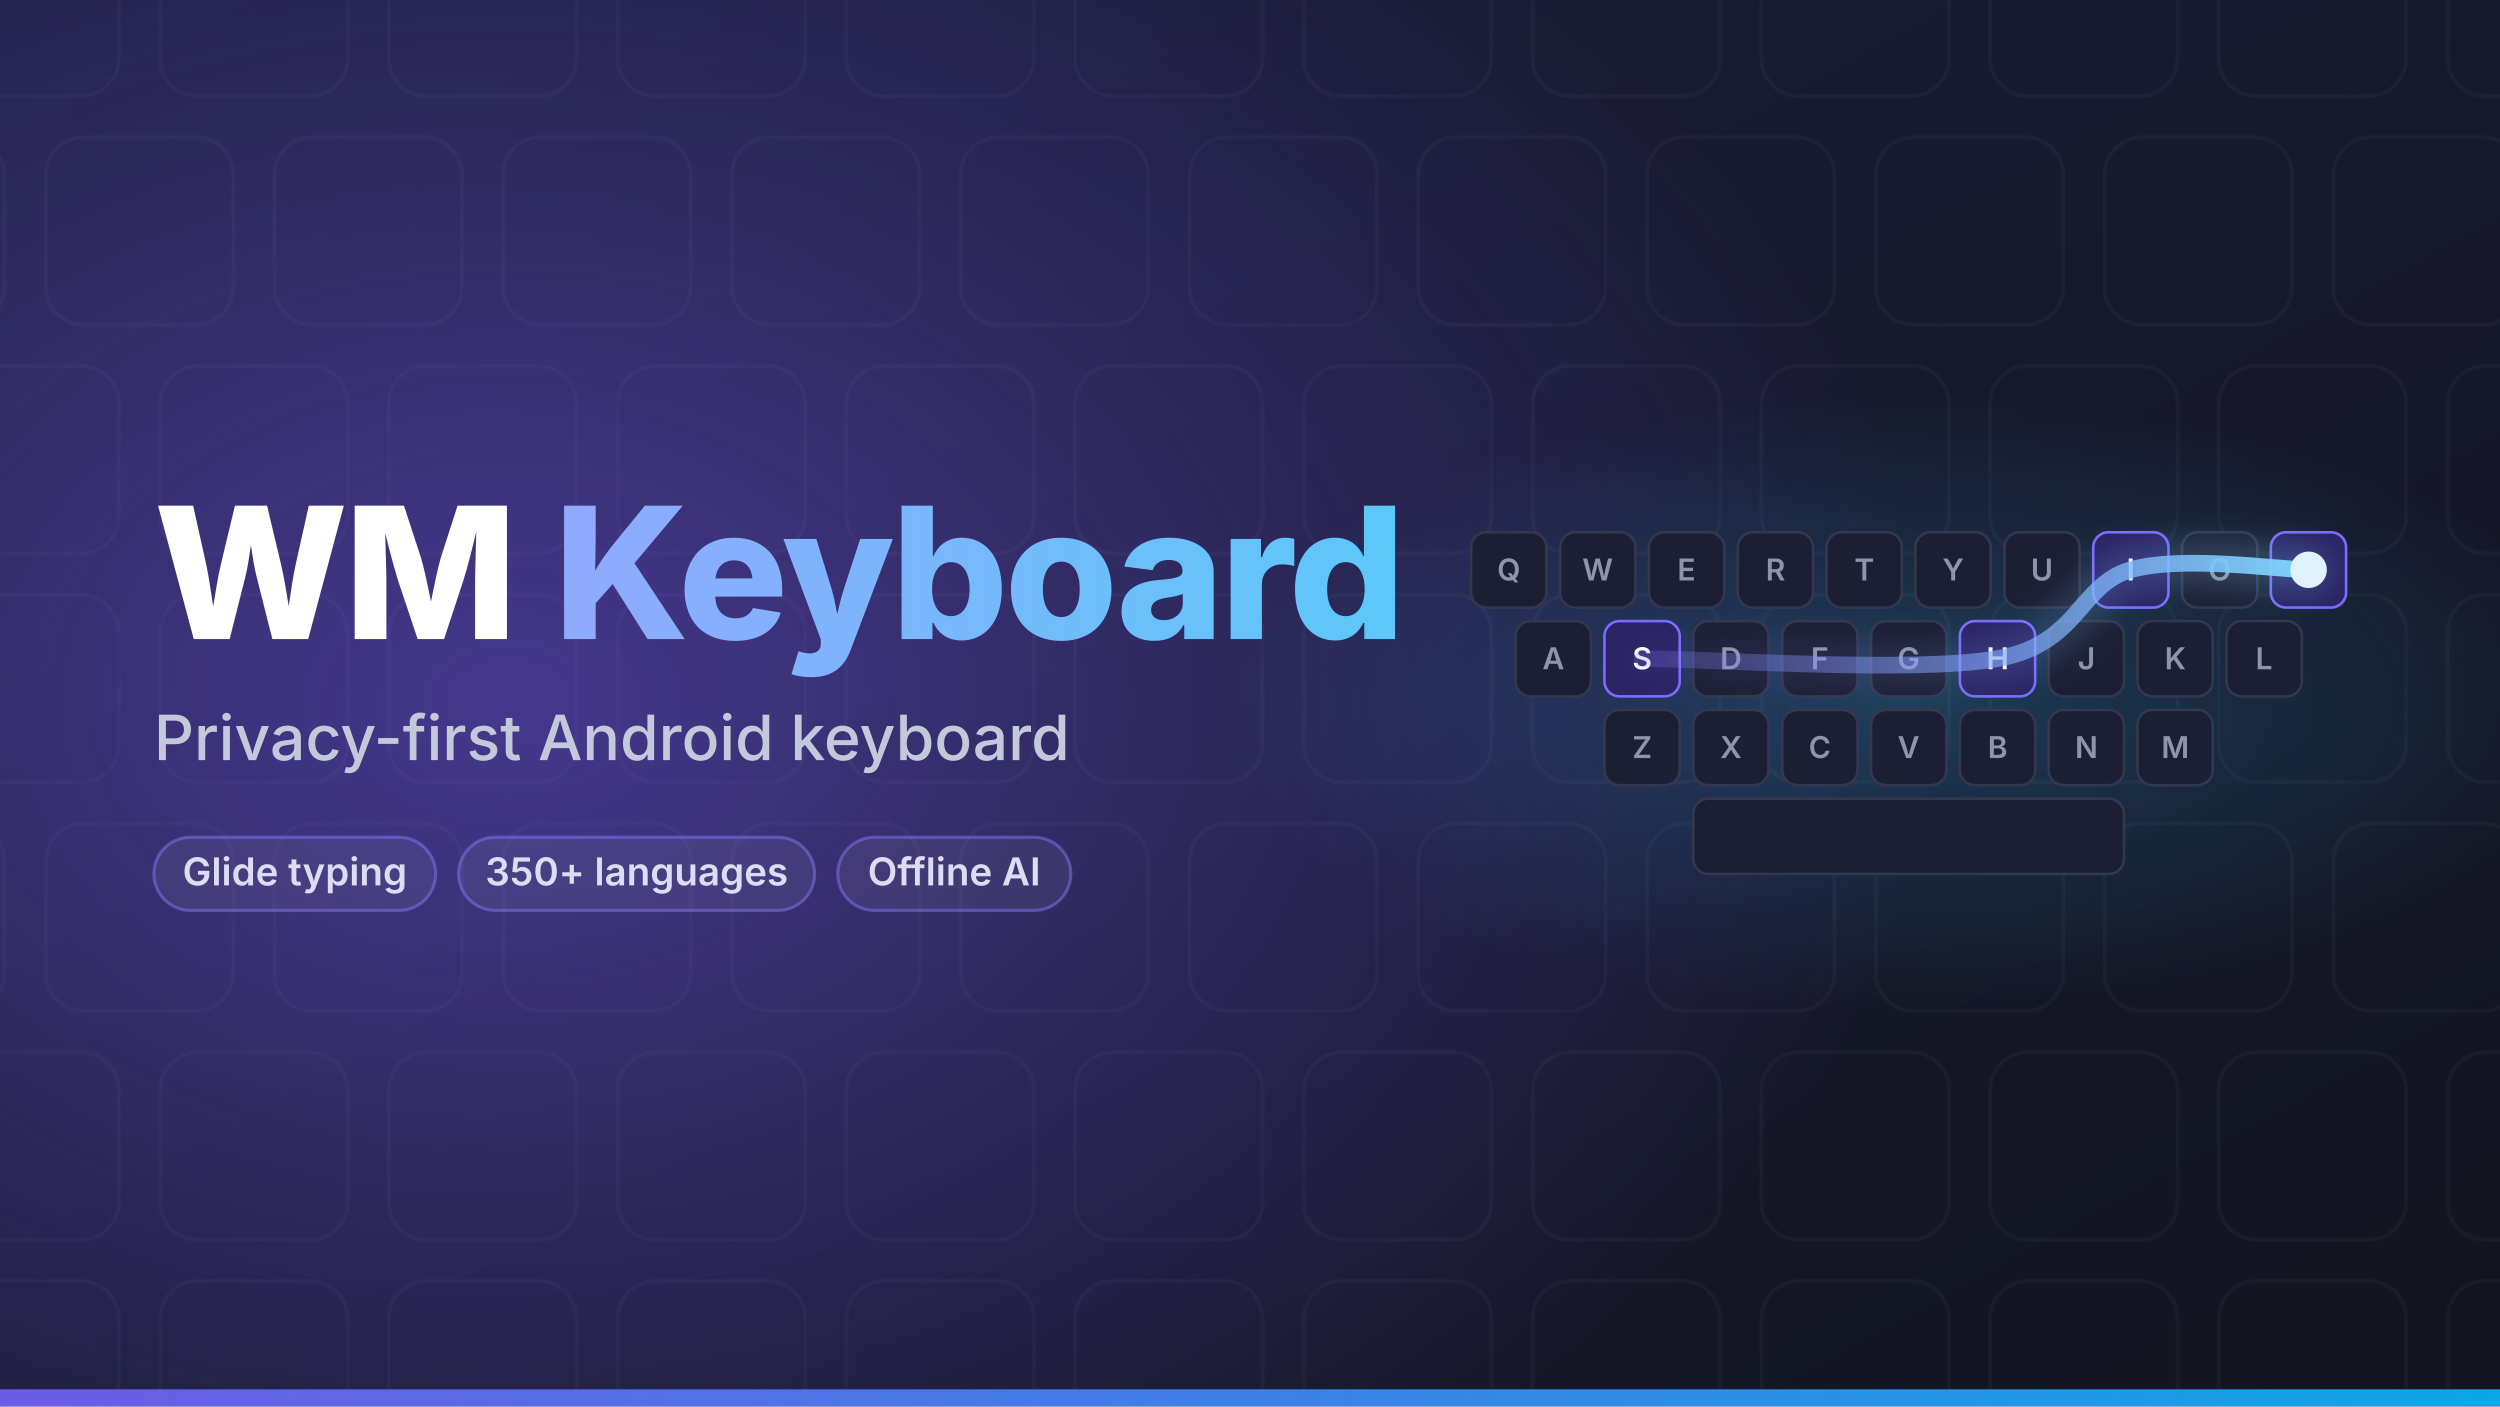
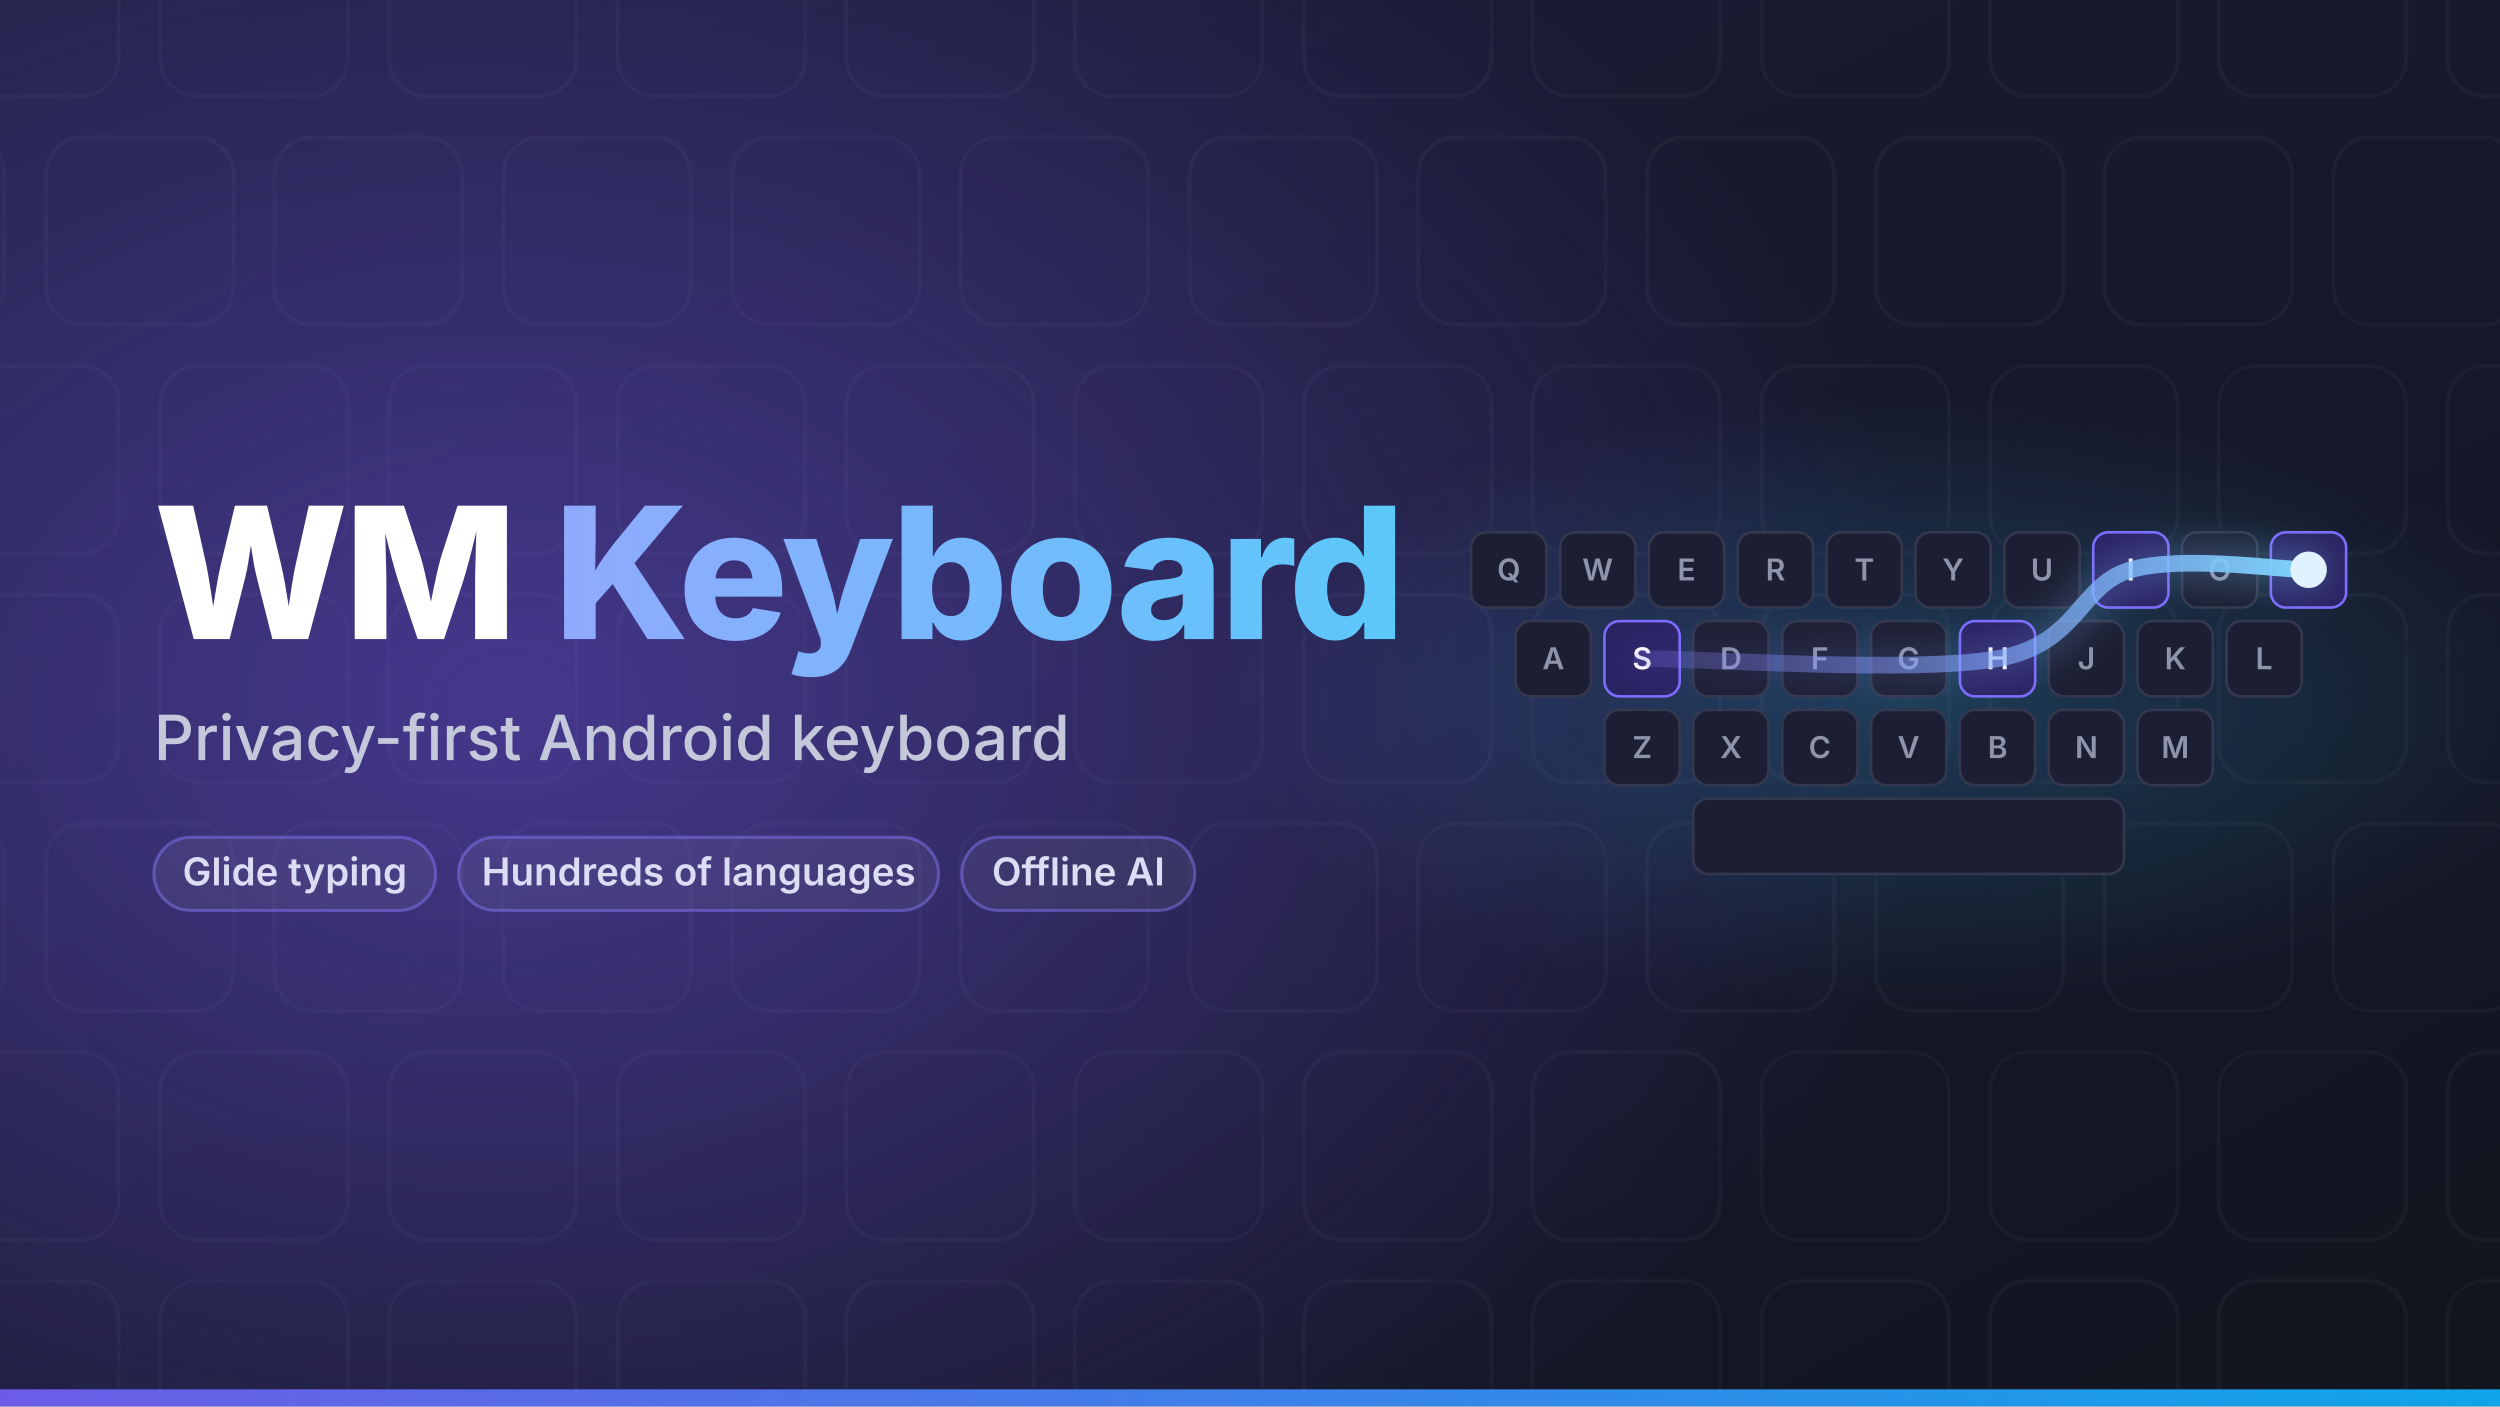
<svg xmlns="http://www.w3.org/2000/svg" width="960" height="540" viewBox="0 0 960 540">
  <defs>
    <linearGradient id="bg" x1="0" y1="0" x2="1" y2="1">
      <stop offset="0" stop-color="#1B1E3A" />
      <stop offset="1" stop-color="#12141F" />
    </linearGradient>
    <radialGradient id="glow" cx="0.5" cy="0.5" r="0.5">
      <stop offset="0" stop-color="#7C5CFF" stop-opacity="0.45" />
      <stop offset="1" stop-color="#7C5CFF" stop-opacity="0" />
    </radialGradient>
    <radialGradient id="glow2" cx="0.5" cy="0.5" r="0.5">
      <stop offset="0" stop-color="#38BDF8" stop-opacity="0.22" />
      <stop offset="1" stop-color="#38BDF8" stop-opacity="0" />
    </radialGradient>
    <linearGradient id="wm" x1="0" y1="0" x2="1" y2="0">
      <stop offset="0" stop-color="#A99BFF" />
      <stop offset="1" stop-color="#5CC8FA" />
    </linearGradient>
    <linearGradient id="trail" x1="0" y1="0" x2="1" y2="0" gradientUnits="objectBoundingBox">
      <stop offset="0" stop-color="#8B7CFF" stop-opacity="0.2" />
      <stop offset="1" stop-color="#7DD3FC" />
    </linearGradient>
    <linearGradient id="bar" x1="0" y1="0" x2="1" y2="0">
      <stop offset="0" stop-color="#6C5CE7" />
      <stop offset="1" stop-color="#0EA5E9" />
    </linearGradient>
    <filter id="blur" x="-20%" y="-50%" width="140%" height="200%">
      <feGaussianBlur stdDeviation="6" />
    </filter>
  </defs>
  <rect width="960" height="540" fill="url(#bg)" />
  <rect x="-114.2" y="-35.1" width="72.0" height="72.0" rx="14.4" fill="none" stroke="#FFFFFF" stroke-opacity="0.035" stroke-width="1.5" />
  <rect x="-26.4" y="-35.1" width="72.0" height="72.0" rx="14.4" fill="none" stroke="#FFFFFF" stroke-opacity="0.035" stroke-width="1.5" />
  <rect x="61.5" y="-35.1" width="72.0" height="72.0" rx="14.4" fill="none" stroke="#FFFFFF" stroke-opacity="0.035" stroke-width="1.5" />
  <rect x="149.3" y="-35.1" width="72.0" height="72.0" rx="14.4" fill="none" stroke="#FFFFFF" stroke-opacity="0.035" stroke-width="1.5" />
  <rect x="237.2" y="-35.1" width="72.0" height="72.0" rx="14.4" fill="none" stroke="#FFFFFF" stroke-opacity="0.035" stroke-width="1.5" />
  <rect x="325.0" y="-35.1" width="72.0" height="72.0" rx="14.4" fill="none" stroke="#FFFFFF" stroke-opacity="0.035" stroke-width="1.5" />
  <rect x="412.8" y="-35.1" width="72.0" height="72.0" rx="14.4" fill="none" stroke="#FFFFFF" stroke-opacity="0.035" stroke-width="1.5" />
  <rect x="500.7" y="-35.1" width="72.0" height="72.0" rx="14.4" fill="none" stroke="#FFFFFF" stroke-opacity="0.035" stroke-width="1.5" />
  <rect x="588.5" y="-35.1" width="72.0" height="72.0" rx="14.4" fill="none" stroke="#FFFFFF" stroke-opacity="0.035" stroke-width="1.5" />
  <rect x="676.4" y="-35.1" width="72.0" height="72.0" rx="14.4" fill="none" stroke="#FFFFFF" stroke-opacity="0.035" stroke-width="1.5" />
  <rect x="764.2" y="-35.1" width="72.0" height="72.0" rx="14.4" fill="none" stroke="#FFFFFF" stroke-opacity="0.035" stroke-width="1.5" />
  <rect x="852.0" y="-35.1" width="72.0" height="72.0" rx="14.4" fill="none" stroke="#FFFFFF" stroke-opacity="0.035" stroke-width="1.5" />
  <rect x="939.9" y="-35.1" width="72.0" height="72.0" rx="14.4" fill="none" stroke="#FFFFFF" stroke-opacity="0.035" stroke-width="1.5" />
  <rect x="-70.3" y="52.7" width="72.0" height="72.0" rx="14.4" fill="none" stroke="#FFFFFF" stroke-opacity="0.035" stroke-width="1.5" />
  <rect x="17.6" y="52.7" width="72.0" height="72.0" rx="14.4" fill="none" stroke="#FFFFFF" stroke-opacity="0.035" stroke-width="1.5" />
  <rect x="105.4" y="52.7" width="72.0" height="72.0" rx="14.4" fill="none" stroke="#FFFFFF" stroke-opacity="0.035" stroke-width="1.5" />
  <rect x="193.2" y="52.7" width="72.0" height="72.0" rx="14.4" fill="none" stroke="#FFFFFF" stroke-opacity="0.035" stroke-width="1.5" />
  <rect x="281.1" y="52.7" width="72.0" height="72.0" rx="14.4" fill="none" stroke="#FFFFFF" stroke-opacity="0.035" stroke-width="1.5" />
  <rect x="368.9" y="52.7" width="72.0" height="72.0" rx="14.4" fill="none" stroke="#FFFFFF" stroke-opacity="0.035" stroke-width="1.5" />
  <rect x="456.8" y="52.7" width="72.0" height="72.0" rx="14.4" fill="none" stroke="#FFFFFF" stroke-opacity="0.035" stroke-width="1.5" />
  <rect x="544.6" y="52.7" width="72.0" height="72.0" rx="14.4" fill="none" stroke="#FFFFFF" stroke-opacity="0.035" stroke-width="1.5" />
  <rect x="632.4" y="52.7" width="72.0" height="72.0" rx="14.4" fill="none" stroke="#FFFFFF" stroke-opacity="0.035" stroke-width="1.5" />
  <rect x="720.3" y="52.7" width="72.0" height="72.0" rx="14.4" fill="none" stroke="#FFFFFF" stroke-opacity="0.035" stroke-width="1.5" />
  <rect x="808.1" y="52.7" width="72.0" height="72.0" rx="14.4" fill="none" stroke="#FFFFFF" stroke-opacity="0.035" stroke-width="1.5" />
  <rect x="896.0" y="52.7" width="72.0" height="72.0" rx="14.4" fill="none" stroke="#FFFFFF" stroke-opacity="0.035" stroke-width="1.5" />
  <rect x="983.8" y="52.7" width="72.0" height="72.0" rx="14.4" fill="none" stroke="#FFFFFF" stroke-opacity="0.035" stroke-width="1.5" />
  <rect x="-26.4" y="140.5" width="72.0" height="72.0" rx="14.4" fill="none" stroke="#FFFFFF" stroke-opacity="0.035" stroke-width="1.5" />
  <rect x="61.5" y="140.5" width="72.0" height="72.0" rx="14.4" fill="none" stroke="#FFFFFF" stroke-opacity="0.035" stroke-width="1.5" />
  <rect x="149.3" y="140.5" width="72.0" height="72.0" rx="14.4" fill="none" stroke="#FFFFFF" stroke-opacity="0.035" stroke-width="1.5" />
  <rect x="237.2" y="140.5" width="72.0" height="72.0" rx="14.4" fill="none" stroke="#FFFFFF" stroke-opacity="0.035" stroke-width="1.5" />
  <rect x="325.0" y="140.5" width="72.0" height="72.0" rx="14.4" fill="none" stroke="#FFFFFF" stroke-opacity="0.035" stroke-width="1.5" />
  <rect x="412.8" y="140.5" width="72.0" height="72.0" rx="14.4" fill="none" stroke="#FFFFFF" stroke-opacity="0.035" stroke-width="1.5" />
  <rect x="500.7" y="140.5" width="72.0" height="72.0" rx="14.4" fill="none" stroke="#FFFFFF" stroke-opacity="0.035" stroke-width="1.5" />
  <rect x="588.5" y="140.5" width="72.0" height="72.0" rx="14.4" fill="none" stroke="#FFFFFF" stroke-opacity="0.035" stroke-width="1.5" />
  <rect x="676.4" y="140.5" width="72.0" height="72.0" rx="14.4" fill="none" stroke="#FFFFFF" stroke-opacity="0.035" stroke-width="1.5" />
  <rect x="764.2" y="140.5" width="72.0" height="72.0" rx="14.4" fill="none" stroke="#FFFFFF" stroke-opacity="0.035" stroke-width="1.5" />
  <rect x="852.0" y="140.5" width="72.0" height="72.0" rx="14.4" fill="none" stroke="#FFFFFF" stroke-opacity="0.035" stroke-width="1.5" />
  <rect x="939.9" y="140.5" width="72.0" height="72.0" rx="14.4" fill="none" stroke="#FFFFFF" stroke-opacity="0.035" stroke-width="1.5" />
  <rect x="1027.7" y="140.5" width="72.0" height="72.0" rx="14.4" fill="none" stroke="#FFFFFF" stroke-opacity="0.035" stroke-width="1.5" />
  <rect x="-114.2" y="228.4" width="72.0" height="72.0" rx="14.4" fill="none" stroke="#FFFFFF" stroke-opacity="0.035" stroke-width="1.5" />
  <rect x="-26.4" y="228.4" width="72.0" height="72.0" rx="14.4" fill="none" stroke="#FFFFFF" stroke-opacity="0.035" stroke-width="1.5" />
  <rect x="61.5" y="228.4" width="72.0" height="72.0" rx="14.4" fill="none" stroke="#FFFFFF" stroke-opacity="0.035" stroke-width="1.5" />
  <rect x="149.3" y="228.4" width="72.0" height="72.0" rx="14.4" fill="none" stroke="#FFFFFF" stroke-opacity="0.035" stroke-width="1.5" />
  <rect x="237.2" y="228.4" width="72.0" height="72.0" rx="14.4" fill="none" stroke="#FFFFFF" stroke-opacity="0.035" stroke-width="1.5" />
  <rect x="325.0" y="228.4" width="72.0" height="72.0" rx="14.4" fill="none" stroke="#FFFFFF" stroke-opacity="0.035" stroke-width="1.5" />
  <rect x="412.8" y="228.4" width="72.0" height="72.0" rx="14.4" fill="none" stroke="#FFFFFF" stroke-opacity="0.035" stroke-width="1.5" />
  <rect x="500.7" y="228.4" width="72.0" height="72.0" rx="14.4" fill="none" stroke="#FFFFFF" stroke-opacity="0.035" stroke-width="1.5" />
  <rect x="588.5" y="228.4" width="72.0" height="72.0" rx="14.4" fill="none" stroke="#FFFFFF" stroke-opacity="0.035" stroke-width="1.5" />
  <rect x="676.4" y="228.4" width="72.0" height="72.0" rx="14.4" fill="none" stroke="#FFFFFF" stroke-opacity="0.035" stroke-width="1.5" />
  <rect x="764.2" y="228.4" width="72.0" height="72.0" rx="14.4" fill="none" stroke="#FFFFFF" stroke-opacity="0.035" stroke-width="1.5" />
  <rect x="852.0" y="228.4" width="72.0" height="72.0" rx="14.4" fill="none" stroke="#FFFFFF" stroke-opacity="0.035" stroke-width="1.5" />
  <rect x="939.9" y="228.4" width="72.0" height="72.0" rx="14.4" fill="none" stroke="#FFFFFF" stroke-opacity="0.035" stroke-width="1.5" />
  <rect x="-70.3" y="316.2" width="72.0" height="72.0" rx="14.4" fill="none" stroke="#FFFFFF" stroke-opacity="0.035" stroke-width="1.5" />
  <rect x="17.6" y="316.2" width="72.0" height="72.0" rx="14.4" fill="none" stroke="#FFFFFF" stroke-opacity="0.035" stroke-width="1.5" />
  <rect x="105.4" y="316.2" width="72.0" height="72.0" rx="14.4" fill="none" stroke="#FFFFFF" stroke-opacity="0.035" stroke-width="1.5" />
  <rect x="193.2" y="316.2" width="72.0" height="72.0" rx="14.4" fill="none" stroke="#FFFFFF" stroke-opacity="0.035" stroke-width="1.5" />
  <rect x="281.1" y="316.2" width="72.0" height="72.0" rx="14.4" fill="none" stroke="#FFFFFF" stroke-opacity="0.035" stroke-width="1.5" />
  <rect x="368.9" y="316.2" width="72.0" height="72.0" rx="14.4" fill="none" stroke="#FFFFFF" stroke-opacity="0.035" stroke-width="1.5" />
  <rect x="456.8" y="316.2" width="72.0" height="72.0" rx="14.4" fill="none" stroke="#FFFFFF" stroke-opacity="0.035" stroke-width="1.5" />
  <rect x="544.6" y="316.2" width="72.0" height="72.0" rx="14.4" fill="none" stroke="#FFFFFF" stroke-opacity="0.035" stroke-width="1.5" />
  <rect x="632.4" y="316.2" width="72.0" height="72.0" rx="14.4" fill="none" stroke="#FFFFFF" stroke-opacity="0.035" stroke-width="1.5" />
  <rect x="720.3" y="316.2" width="72.0" height="72.0" rx="14.4" fill="none" stroke="#FFFFFF" stroke-opacity="0.035" stroke-width="1.5" />
  <rect x="808.1" y="316.2" width="72.0" height="72.0" rx="14.4" fill="none" stroke="#FFFFFF" stroke-opacity="0.035" stroke-width="1.5" />
  <rect x="896.0" y="316.2" width="72.0" height="72.0" rx="14.4" fill="none" stroke="#FFFFFF" stroke-opacity="0.035" stroke-width="1.5" />
  <rect x="983.8" y="316.2" width="72.0" height="72.0" rx="14.4" fill="none" stroke="#FFFFFF" stroke-opacity="0.035" stroke-width="1.5" />
  <rect x="-26.4" y="404.1" width="72.0" height="72.0" rx="14.4" fill="none" stroke="#FFFFFF" stroke-opacity="0.035" stroke-width="1.5" />
  <rect x="61.5" y="404.1" width="72.0" height="72.0" rx="14.4" fill="none" stroke="#FFFFFF" stroke-opacity="0.035" stroke-width="1.5" />
  <rect x="149.3" y="404.1" width="72.0" height="72.0" rx="14.4" fill="none" stroke="#FFFFFF" stroke-opacity="0.035" stroke-width="1.5" />
  <rect x="237.2" y="404.1" width="72.0" height="72.0" rx="14.4" fill="none" stroke="#FFFFFF" stroke-opacity="0.035" stroke-width="1.5" />
  <rect x="325.0" y="404.1" width="72.0" height="72.0" rx="14.4" fill="none" stroke="#FFFFFF" stroke-opacity="0.035" stroke-width="1.5" />
  <rect x="412.8" y="404.1" width="72.0" height="72.0" rx="14.4" fill="none" stroke="#FFFFFF" stroke-opacity="0.035" stroke-width="1.5" />
  <rect x="500.7" y="404.1" width="72.0" height="72.0" rx="14.4" fill="none" stroke="#FFFFFF" stroke-opacity="0.035" stroke-width="1.5" />
  <rect x="588.5" y="404.1" width="72.0" height="72.0" rx="14.4" fill="none" stroke="#FFFFFF" stroke-opacity="0.035" stroke-width="1.5" />
  <rect x="676.4" y="404.1" width="72.0" height="72.0" rx="14.4" fill="none" stroke="#FFFFFF" stroke-opacity="0.035" stroke-width="1.5" />
  <rect x="764.2" y="404.1" width="72.0" height="72.0" rx="14.4" fill="none" stroke="#FFFFFF" stroke-opacity="0.035" stroke-width="1.5" />
  <rect x="852.0" y="404.1" width="72.0" height="72.0" rx="14.4" fill="none" stroke="#FFFFFF" stroke-opacity="0.035" stroke-width="1.5" />
  <rect x="939.9" y="404.1" width="72.0" height="72.0" rx="14.4" fill="none" stroke="#FFFFFF" stroke-opacity="0.035" stroke-width="1.5" />
  <rect x="1027.7" y="404.1" width="72.0" height="72.0" rx="14.4" fill="none" stroke="#FFFFFF" stroke-opacity="0.035" stroke-width="1.5" />
  <rect x="-114.2" y="491.9" width="72.0" height="72.0" rx="14.4" fill="none" stroke="#FFFFFF" stroke-opacity="0.035" stroke-width="1.5" />
  <rect x="-26.4" y="491.9" width="72.0" height="72.0" rx="14.4" fill="none" stroke="#FFFFFF" stroke-opacity="0.035" stroke-width="1.5" />
  <rect x="61.5" y="491.9" width="72.0" height="72.0" rx="14.4" fill="none" stroke="#FFFFFF" stroke-opacity="0.035" stroke-width="1.5" />
  <rect x="149.3" y="491.9" width="72.0" height="72.0" rx="14.4" fill="none" stroke="#FFFFFF" stroke-opacity="0.035" stroke-width="1.5" />
  <rect x="237.2" y="491.9" width="72.0" height="72.0" rx="14.4" fill="none" stroke="#FFFFFF" stroke-opacity="0.035" stroke-width="1.5" />
  <rect x="325.0" y="491.9" width="72.0" height="72.0" rx="14.4" fill="none" stroke="#FFFFFF" stroke-opacity="0.035" stroke-width="1.5" />
  <rect x="412.8" y="491.9" width="72.0" height="72.0" rx="14.4" fill="none" stroke="#FFFFFF" stroke-opacity="0.035" stroke-width="1.5" />
  <rect x="500.7" y="491.9" width="72.0" height="72.0" rx="14.4" fill="none" stroke="#FFFFFF" stroke-opacity="0.035" stroke-width="1.5" />
  <rect x="588.5" y="491.9" width="72.0" height="72.0" rx="14.4" fill="none" stroke="#FFFFFF" stroke-opacity="0.035" stroke-width="1.5" />
  <rect x="676.4" y="491.9" width="72.0" height="72.0" rx="14.4" fill="none" stroke="#FFFFFF" stroke-opacity="0.035" stroke-width="1.5" />
  <rect x="764.2" y="491.9" width="72.0" height="72.0" rx="14.4" fill="none" stroke="#FFFFFF" stroke-opacity="0.035" stroke-width="1.5" />
  <rect x="852.0" y="491.9" width="72.0" height="72.0" rx="14.4" fill="none" stroke="#FFFFFF" stroke-opacity="0.035" stroke-width="1.5" />
  <rect x="939.9" y="491.9" width="72.0" height="72.0" rx="14.4" fill="none" stroke="#FFFFFF" stroke-opacity="0.035" stroke-width="1.5" />
  <rect x="-70.3" y="579.7" width="72.0" height="72.0" rx="14.4" fill="none" stroke="#FFFFFF" stroke-opacity="0.035" stroke-width="1.5" />
  <rect x="17.6" y="579.7" width="72.0" height="72.0" rx="14.4" fill="none" stroke="#FFFFFF" stroke-opacity="0.035" stroke-width="1.5" />
  <rect x="105.4" y="579.7" width="72.0" height="72.0" rx="14.4" fill="none" stroke="#FFFFFF" stroke-opacity="0.035" stroke-width="1.5" />
  <rect x="193.2" y="579.7" width="72.0" height="72.0" rx="14.4" fill="none" stroke="#FFFFFF" stroke-opacity="0.035" stroke-width="1.5" />
  <rect x="281.1" y="579.7" width="72.0" height="72.0" rx="14.4" fill="none" stroke="#FFFFFF" stroke-opacity="0.035" stroke-width="1.5" />
  <rect x="368.9" y="579.7" width="72.0" height="72.0" rx="14.4" fill="none" stroke="#FFFFFF" stroke-opacity="0.035" stroke-width="1.5" />
  <rect x="456.8" y="579.7" width="72.0" height="72.0" rx="14.4" fill="none" stroke="#FFFFFF" stroke-opacity="0.035" stroke-width="1.5" />
  <rect x="544.6" y="579.7" width="72.0" height="72.0" rx="14.4" fill="none" stroke="#FFFFFF" stroke-opacity="0.035" stroke-width="1.5" />
  <rect x="632.4" y="579.7" width="72.0" height="72.0" rx="14.4" fill="none" stroke="#FFFFFF" stroke-opacity="0.035" stroke-width="1.5" />
  <rect x="720.3" y="579.7" width="72.0" height="72.0" rx="14.4" fill="none" stroke="#FFFFFF" stroke-opacity="0.035" stroke-width="1.5" />
  <rect x="808.1" y="579.7" width="72.0" height="72.0" rx="14.4" fill="none" stroke="#FFFFFF" stroke-opacity="0.035" stroke-width="1.5" />
  <rect x="896.0" y="579.7" width="72.0" height="72.0" rx="14.4" fill="none" stroke="#FFFFFF" stroke-opacity="0.035" stroke-width="1.5" />
  <rect x="983.8" y="579.7" width="72.0" height="72.0" rx="14.4" fill="none" stroke="#FFFFFF" stroke-opacity="0.035" stroke-width="1.5" />
  <ellipse cx="196" cy="270" rx="546" ry="390" fill="url(#glow)" />
  <ellipse cx="733" cy="270" rx="269" ry="118" fill="url(#glow2)" />
  <text x="59.1" y="245.4" text-anchor="start" font-family="Inter, sans-serif" font-size="70.4" font-weight="800" letter-spacing="-1.41" fill="#FFFFFF">WM <tspan fill="url(#wm)">Keyboard</tspan>
  </text>
  <text x="59.1" y="291.9" text-anchor="start" font-family="Inter, sans-serif" font-size="24.0" font-weight="500" fill="#C3C8DA">Privacy-first Android keyboard</text>
  <rect x="59.1" y="321.5" width="108.2" height="28.1" rx="14.1" fill="#FFFFFF" fill-opacity="0.06" stroke="#8B7CFF" stroke-opacity="0.45" stroke-width="1.2" />
  <text x="113.2" y="340.0" text-anchor="middle" font-family="Inter, sans-serif" font-size="14.8" font-weight="600" fill="#DCDDF5">Glide typing</text>
-   <rect x="176.1" y="321.5" width="136.7" height="28.1" rx="14.1" fill="#FFFFFF" fill-opacity="0.06" stroke="#8B7CFF" stroke-opacity="0.45" stroke-width="1.2" />
-   <text x="244.5" y="340.0" text-anchor="middle" font-family="Inter, sans-serif" font-size="14.8" font-weight="600" fill="#DCDDF5">350+ languages</text>
-   <rect x="321.7" y="321.5" width="89.5" height="28.1" rx="14.1" fill="#FFFFFF" fill-opacity="0.06" stroke="#8B7CFF" stroke-opacity="0.45" stroke-width="1.2" />
-   <text x="366.4" y="340.0" text-anchor="middle" font-family="Inter, sans-serif" font-size="14.8" font-weight="600" fill="#DCDDF5">Offline AI</text>
+   <rect x="176.1" y="321.5" width="184.3" height="28.1" rx="14.1" fill="#FFFFFF" fill-opacity="0.06" stroke="#8B7CFF" stroke-opacity="0.45" stroke-width="1.2" />
+   <text x="268.3" y="340.0" text-anchor="middle" font-family="Inter, sans-serif" font-size="14.8" font-weight="600" fill="#DCDDF5">Hundreds of languages</text>
+   <rect x="369.3" y="321.5" width="89.5" height="28.1" rx="14.1" fill="#FFFFFF" fill-opacity="0.06" stroke="#8B7CFF" stroke-opacity="0.45" stroke-width="1.2" />
+   <text x="414.1" y="340.0" text-anchor="middle" font-family="Inter, sans-serif" font-size="14.8" font-weight="600" fill="#DCDDF5">Offline AI</text>
  <g opacity="1.0">
    <rect x="564.9" y="204.4" width="28.9" height="28.9" rx="5.8" fill="#1C1F33" stroke="#33384F" stroke-width="1.0" />
    <text x="579.4" y="222.9" text-anchor="middle" font-family="Inter, sans-serif" font-size="11.6" font-weight="600" fill="#8D94AB">Q</text>
    <rect x="599.1" y="204.4" width="28.9" height="28.9" rx="5.8" fill="#1C1F33" stroke="#33384F" stroke-width="1.0" />
    <text x="613.5" y="222.9" text-anchor="middle" font-family="Inter, sans-serif" font-size="11.6" font-weight="600" fill="#8D94AB">W</text>
    <rect x="633.2" y="204.4" width="28.9" height="28.9" rx="5.8" fill="#1C1F33" stroke="#33384F" stroke-width="1.0" />
    <text x="647.6" y="222.9" text-anchor="middle" font-family="Inter, sans-serif" font-size="11.6" font-weight="600" fill="#8D94AB">E</text>
    <rect x="667.3" y="204.4" width="28.9" height="28.9" rx="5.8" fill="#1C1F33" stroke="#33384F" stroke-width="1.0" />
    <text x="681.8" y="222.9" text-anchor="middle" font-family="Inter, sans-serif" font-size="11.6" font-weight="600" fill="#8D94AB">R</text>
    <rect x="701.4" y="204.4" width="28.9" height="28.9" rx="5.8" fill="#1C1F33" stroke="#33384F" stroke-width="1.0" />
    <text x="715.9" y="222.9" text-anchor="middle" font-family="Inter, sans-serif" font-size="11.6" font-weight="600" fill="#8D94AB">T</text>
    <rect x="735.5" y="204.4" width="28.9" height="28.9" rx="5.8" fill="#1C1F33" stroke="#33384F" stroke-width="1.0" />
    <text x="750.0" y="222.9" text-anchor="middle" font-family="Inter, sans-serif" font-size="11.6" font-weight="600" fill="#8D94AB">Y</text>
    <rect x="769.7" y="204.4" width="28.9" height="28.9" rx="5.8" fill="#1C1F33" stroke="#33384F" stroke-width="1.0" />
    <text x="784.1" y="222.9" text-anchor="middle" font-family="Inter, sans-serif" font-size="11.6" font-weight="600" fill="#8D94AB">U</text>
    <rect x="803.8" y="204.4" width="28.9" height="28.9" rx="5.8" fill="#2A2363" stroke="#7C6CFF" stroke-width="1.0" />
    <text x="818.2" y="222.9" text-anchor="middle" font-family="Inter, sans-serif" font-size="11.6" font-weight="600" fill="#FFFFFF">I</text>
    <rect x="837.9" y="204.4" width="28.9" height="28.9" rx="5.8" fill="#1C1F33" stroke="#33384F" stroke-width="1.0" />
    <text x="852.4" y="222.9" text-anchor="middle" font-family="Inter, sans-serif" font-size="11.6" font-weight="600" fill="#8D94AB">O</text>
    <rect x="872.0" y="204.4" width="28.9" height="28.9" rx="5.8" fill="#2A2363" stroke="#7C6CFF" stroke-width="1.0" />
    <text x="886.5" y="222.9" text-anchor="middle" font-family="Inter, sans-serif" font-size="11.6" font-weight="600" fill="#FFFFFF">P</text>
    <rect x="582.0" y="238.5" width="28.9" height="28.9" rx="5.8" fill="#1C1F33" stroke="#33384F" stroke-width="1.0" />
    <text x="596.5" y="257.0" text-anchor="middle" font-family="Inter, sans-serif" font-size="11.6" font-weight="600" fill="#8D94AB">A</text>
    <rect x="616.1" y="238.5" width="28.9" height="28.9" rx="5.8" fill="#2A2363" stroke="#7C6CFF" stroke-width="1.0" />
    <text x="630.6" y="257.0" text-anchor="middle" font-family="Inter, sans-serif" font-size="11.6" font-weight="600" fill="#FFFFFF">S</text>
    <rect x="650.2" y="238.5" width="28.9" height="28.9" rx="5.8" fill="#1C1F33" stroke="#33384F" stroke-width="1.0" />
    <text x="664.7" y="257.0" text-anchor="middle" font-family="Inter, sans-serif" font-size="11.6" font-weight="600" fill="#8D94AB">D</text>
    <rect x="684.4" y="238.5" width="28.9" height="28.9" rx="5.8" fill="#1C1F33" stroke="#33384F" stroke-width="1.0" />
    <text x="698.8" y="257.0" text-anchor="middle" font-family="Inter, sans-serif" font-size="11.6" font-weight="600" fill="#8D94AB">F</text>
    <rect x="718.5" y="238.5" width="28.9" height="28.9" rx="5.8" fill="#1C1F33" stroke="#33384F" stroke-width="1.0" />
    <text x="732.9" y="257.0" text-anchor="middle" font-family="Inter, sans-serif" font-size="11.6" font-weight="600" fill="#8D94AB">G</text>
    <rect x="752.6" y="238.5" width="28.9" height="28.9" rx="5.8" fill="#2A2363" stroke="#7C6CFF" stroke-width="1.0" />
    <text x="767.1" y="257.0" text-anchor="middle" font-family="Inter, sans-serif" font-size="11.6" font-weight="600" fill="#FFFFFF">H</text>
    <rect x="786.7" y="238.5" width="28.9" height="28.9" rx="5.8" fill="#1C1F33" stroke="#33384F" stroke-width="1.0" />
    <text x="801.2" y="257.0" text-anchor="middle" font-family="Inter, sans-serif" font-size="11.6" font-weight="600" fill="#8D94AB">J</text>
    <rect x="820.8" y="238.5" width="28.9" height="28.9" rx="5.8" fill="#1C1F33" stroke="#33384F" stroke-width="1.0" />
    <text x="835.3" y="257.0" text-anchor="middle" font-family="Inter, sans-serif" font-size="11.6" font-weight="600" fill="#8D94AB">K</text>
    <rect x="855.0" y="238.5" width="28.9" height="28.9" rx="5.8" fill="#1C1F33" stroke="#33384F" stroke-width="1.0" />
    <text x="869.4" y="257.0" text-anchor="middle" font-family="Inter, sans-serif" font-size="11.6" font-weight="600" fill="#8D94AB">L</text>
    <rect x="616.1" y="272.6" width="28.9" height="28.9" rx="5.8" fill="#1C1F33" stroke="#33384F" stroke-width="1.0" />
    <text x="630.6" y="291.1" text-anchor="middle" font-family="Inter, sans-serif" font-size="11.6" font-weight="600" fill="#8D94AB">Z</text>
    <rect x="650.2" y="272.6" width="28.9" height="28.9" rx="5.8" fill="#1C1F33" stroke="#33384F" stroke-width="1.0" />
    <text x="664.7" y="291.1" text-anchor="middle" font-family="Inter, sans-serif" font-size="11.6" font-weight="600" fill="#8D94AB">X</text>
    <rect x="684.4" y="272.6" width="28.9" height="28.9" rx="5.8" fill="#1C1F33" stroke="#33384F" stroke-width="1.0" />
    <text x="698.8" y="291.1" text-anchor="middle" font-family="Inter, sans-serif" font-size="11.6" font-weight="600" fill="#8D94AB">C</text>
    <rect x="718.5" y="272.6" width="28.9" height="28.9" rx="5.8" fill="#1C1F33" stroke="#33384F" stroke-width="1.0" />
    <text x="732.9" y="291.1" text-anchor="middle" font-family="Inter, sans-serif" font-size="11.6" font-weight="600" fill="#8D94AB">V</text>
    <rect x="752.6" y="272.6" width="28.9" height="28.9" rx="5.8" fill="#1C1F33" stroke="#33384F" stroke-width="1.0" />
    <text x="767.1" y="291.1" text-anchor="middle" font-family="Inter, sans-serif" font-size="11.6" font-weight="600" fill="#8D94AB">B</text>
    <rect x="786.7" y="272.6" width="28.9" height="28.9" rx="5.8" fill="#1C1F33" stroke="#33384F" stroke-width="1.0" />
    <text x="801.2" y="291.1" text-anchor="middle" font-family="Inter, sans-serif" font-size="11.6" font-weight="600" fill="#8D94AB">N</text>
    <rect x="820.8" y="272.6" width="28.9" height="28.9" rx="5.8" fill="#1C1F33" stroke="#33384F" stroke-width="1.0" />
    <text x="835.3" y="291.1" text-anchor="middle" font-family="Inter, sans-serif" font-size="11.6" font-weight="600" fill="#8D94AB">M</text>
    <rect x="650.2" y="306.7" width="165.4" height="28.9" rx="5.8" fill="#1C1F33" stroke="#33384F" stroke-width="1.0" />
    <path d="M630.6,252.9 C653.3,252.9 735.8,258.6 767.1,252.9 C798.3,247.3 798.3,224.5 818.2,218.8 C838.1,213.1 875.1,218.8 886.5,218.8" fill="none" stroke="url(#trail)" stroke-width="16.5" stroke-linecap="round" stroke-linejoin="round" opacity="0.25" filter="url(#blur)" />
    <path d="M630.6,252.9 C653.3,252.9 735.8,258.6 767.1,252.9 C798.3,247.3 798.3,224.5 818.2,218.8 C838.1,213.1 875.1,218.8 886.5,218.8" fill="none" stroke="url(#trail)" stroke-width="6.4" stroke-linecap="round" stroke-linejoin="round" />
    <circle cx="886.5" cy="218.8" r="7.0" fill="#E0F2FE" />
  </g>
  <rect x="0" y="533.5" width="960" height="6.5" fill="url(#bar)" />
</svg>
